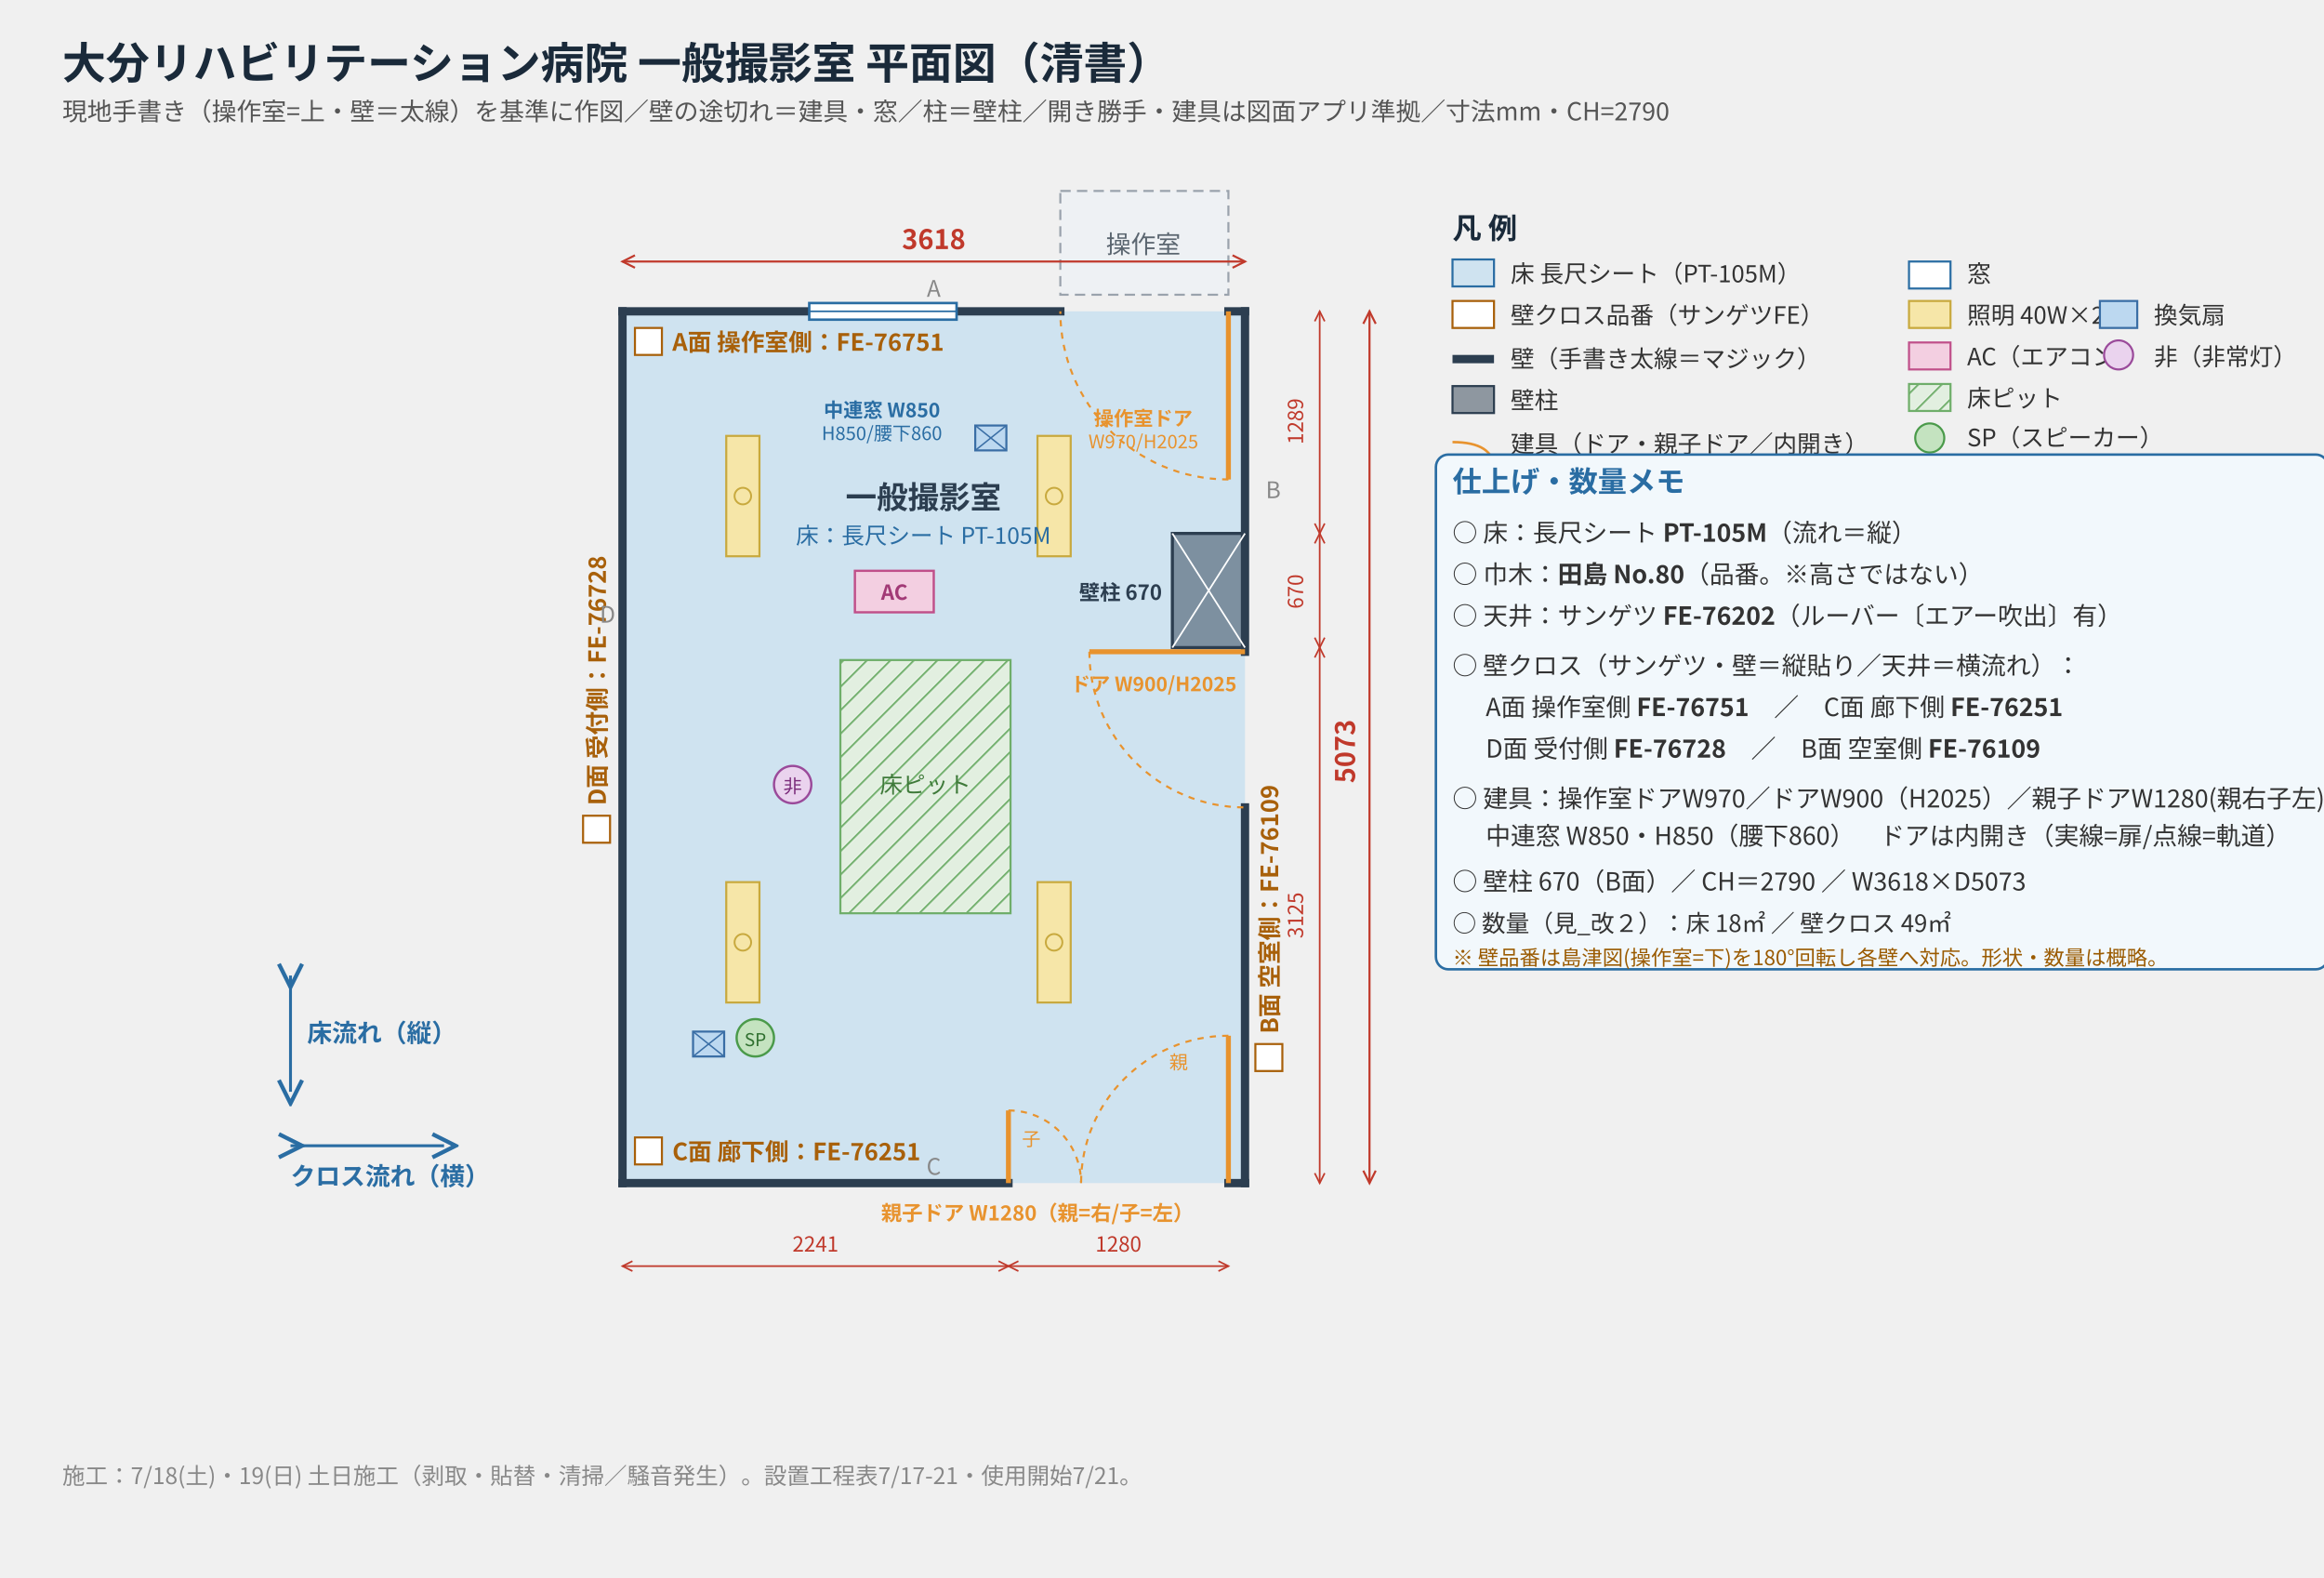
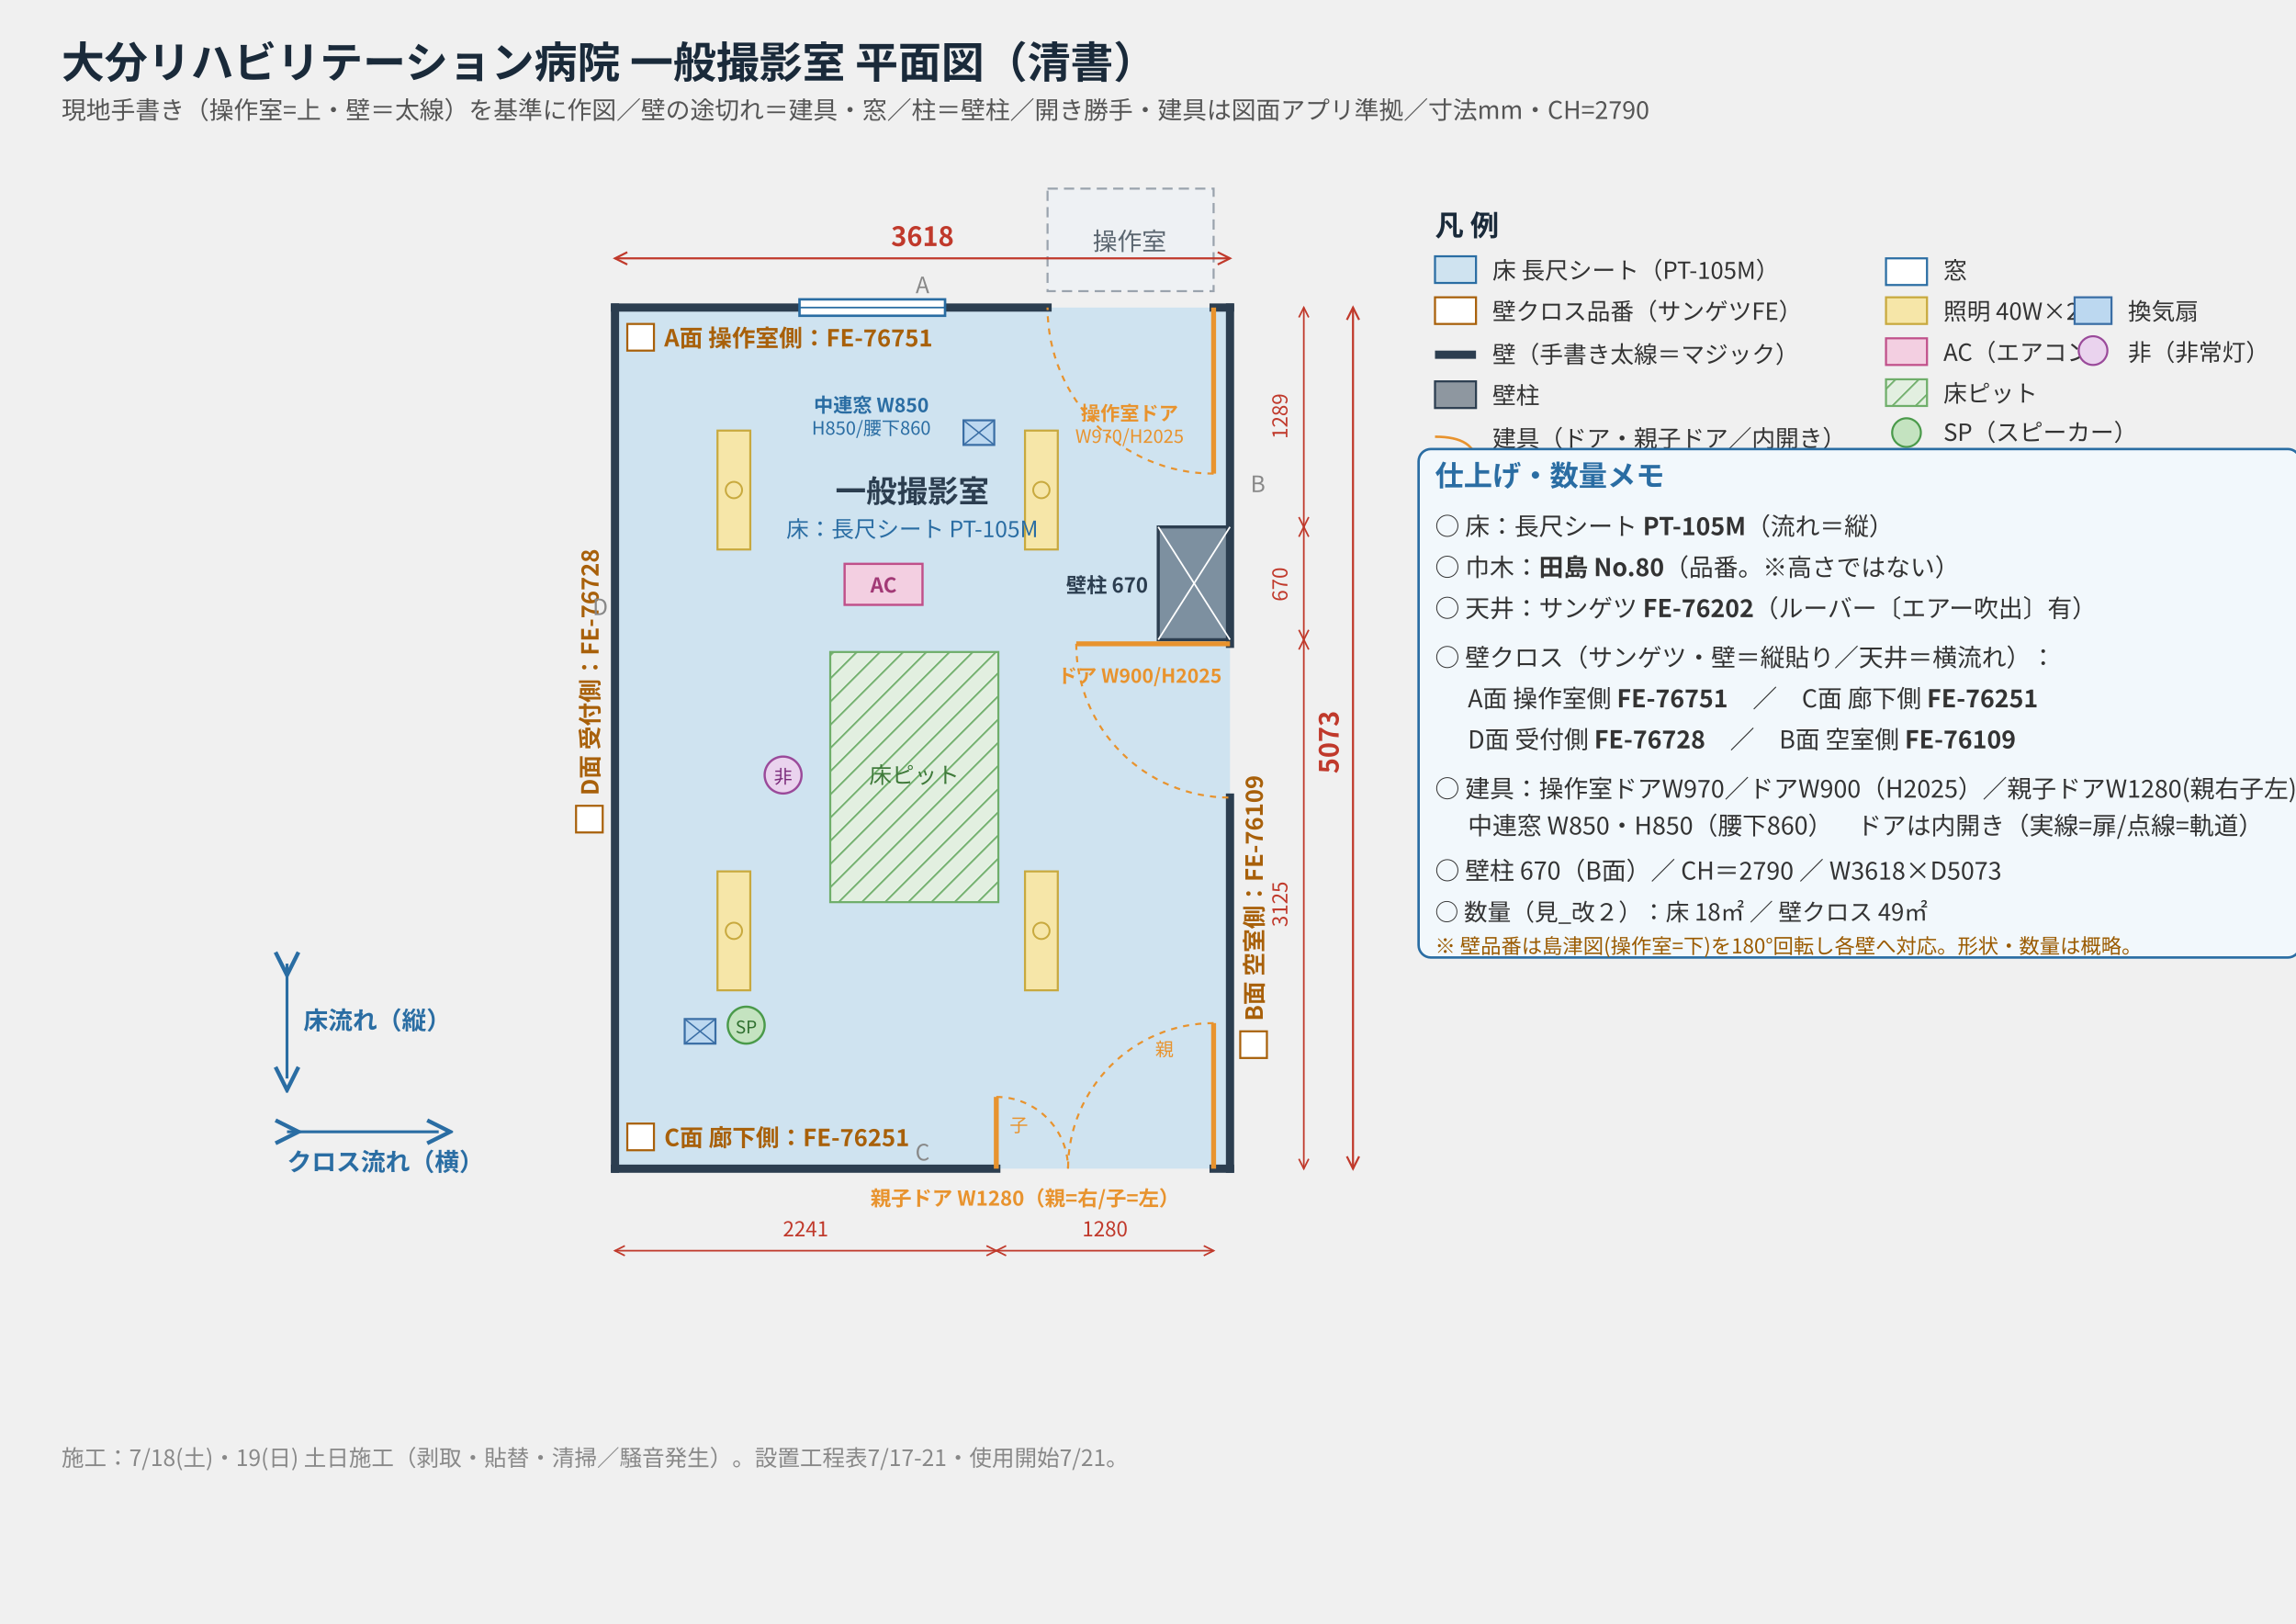
- <svg xmlns="http://www.w3.org/2000/svg" viewBox="0 0 1120 760" font-family="'Noto Sans CJK JP','Noto Sans JP','IPAGothic','Yu Gothic','Hiragino Kaku Gothic ProN','Meiryo',sans-serif">
+ <svg xmlns="http://www.w3.org/2000/svg" viewBox="0 0 1120 792" font-family="'Noto Sans CJK JP','Noto Sans JP','IPAGothic','Yu Gothic','Hiragino Kaku Gothic ProN','Meiryo',sans-serif">
  <defs>
    <marker id="dimS" markerWidth="10" markerHeight="10" refX="2" refY="5" orient="auto">
      <path d="M8,2 L2,5 L8,8" fill="none" stroke="#c0392b" stroke-width="1" />
    </marker>
    <marker id="dimE" markerWidth="10" markerHeight="10" refX="8" refY="5" orient="auto">
      <path d="M2,2 L8,5 L2,8" fill="none" stroke="#c0392b" stroke-width="1" />
    </marker>
    <marker id="ar" markerWidth="10" markerHeight="10" refX="5" refY="5" orient="auto">
      <path d="M1,1 L9,5 L1,9" fill="none" stroke="#2a6da3" stroke-width="1.4" />
    </marker>
    <pattern id="pit" width="8" height="8" patternUnits="userSpaceOnUse" patternTransform="rotate(45)">
      <rect width="8" height="8" fill="#dfe7ec" />
      <line x1="0" y1="0" x2="0" y2="8" stroke="#9bb3c2" stroke-width="1.4" />
    </pattern>
    <pattern id="pitg" width="8" height="8" patternUnits="userSpaceOnUse" patternTransform="rotate(45)">
      <rect width="8" height="8" fill="#e2efe0" />
      <line x1="0" y1="0" x2="0" y2="8" stroke="#6fae6a" stroke-width="1.6" />
    </pattern>
  </defs>
  <text x="30" y="38" font-size="21" font-weight="bold" fill="#1a2a3a">大分リハビリテーション病院 一般撮影室 平面図（清書）</text>
  <text x="30" y="58" font-size="12" fill="#555">現地手書き（操作室=上・壁＝太線）を基準に作図／壁の途切れ＝建具・窓／柱＝壁柱／開き勝手・建具は図面アプリ準拠／寸法mm・CH=2790</text>
  <rect x="511" y="92" width="81" height="50" fill="#eef1f4" stroke="#9aa3ad" stroke-width="1" stroke-dasharray="5 3" />
  <text x="551" y="122" font-size="12" fill="#5b6670" text-anchor="middle">操作室</text>
  <rect x="300" y="150" width="300" height="420" fill="#cfe3f0" />
  <g stroke="#2c3e50" stroke-width="4" fill="none" stroke-linecap="square">
    <line x1="300" y1="150" x2="390" y2="150" />
    <line x1="461" y1="150" x2="511" y2="150" />
    <line x1="592" y1="150" x2="600" y2="150" />
    <line x1="600" y1="150" x2="600" y2="314" />
    <line x1="600" y1="389" x2="600" y2="570" />
    <line x1="300" y1="570" x2="486" y2="570" />
    <line x1="592" y1="570" x2="600" y2="570" />
    <line x1="300" y1="150" x2="300" y2="570" />
  </g>
  <g>
    <rect x="565" y="257" width="35" height="55" fill="rgba(44,62,80,0.5)" stroke="#2c3e50" stroke-width="1.5" />
    <line x1="565" y1="257" x2="600" y2="312" stroke="#fff" stroke-width="0.8" />
    <line x1="600" y1="257" x2="565" y2="312" stroke="#fff" stroke-width="0.8" />
    <text x="560" y="289" font-size="10" fill="#2c3e50" text-anchor="end" font-weight="bold">壁柱 670</text>
  </g>
  <g>
    <rect x="390" y="146" width="71" height="8" fill="#fff" stroke="#2a6da3" stroke-width="1.2" />
    <line x1="390" y1="150" x2="461" y2="150" stroke="#2a6da3" stroke-width="0.8" />
    <text x="425" y="201" font-size="9.5" fill="#2a6da3" text-anchor="middle" font-weight="bold">中連窓 W850</text>
    <text x="425" y="212" font-size="9" fill="#2a6da3" text-anchor="middle">H850/腰下860</text>
  </g>
  <g stroke="#e8932e" fill="none">
    <line x1="592" y1="150" x2="592" y2="231" stroke-width="2.4" />
    <path d="M592,231 A81,81 0 0,1 511,150" stroke-width="1" stroke-dasharray="3 3" />
  </g>
  <text x="551" y="205" font-size="9.5" fill="#e8932e" text-anchor="middle" font-weight="bold">操作室ドア</text>
  <text x="551" y="216" font-size="9" fill="#e8932e" text-anchor="middle">W970/H2025</text>
  <g stroke="#e8932e" fill="none">
    <line x1="600" y1="314" x2="525" y2="314" stroke-width="2.4" />
    <path d="M525,314 A75,75 0 0,0 600,389" stroke-width="1" stroke-dasharray="3 3" />
  </g>
  <text x="556" y="333" font-size="9.5" fill="#e8932e" text-anchor="middle" font-weight="bold">ドア W900/H2025</text>
  <g stroke="#e8932e" fill="none">
    <line x1="592" y1="570" x2="592" y2="499" stroke-width="2.4" />
    <path d="M592,499 A71,71 0 0,0 521,570" stroke-width="1" stroke-dasharray="3 3" />
    <line x1="486" y1="570" x2="486" y2="535" stroke-width="2.4" />
    <path d="M486,535 A35,35 0 0,1 521,570" stroke-width="1" stroke-dasharray="3 3" />
  </g>
  <text x="568" y="515" font-size="9" fill="#e8932e" text-anchor="middle">親</text>
  <text x="497" y="552" font-size="9" fill="#e8932e" text-anchor="middle">子</text>
  <text x="500" y="588" font-size="10" fill="#e8932e" text-anchor="middle" font-weight="bold">親子ドア W1280（親=右/子=左）</text>
  <rect x="405" y="318" width="82" height="122" fill="url(#pitg)" stroke="#6fae6a" stroke-width="1" />
  <text x="446" y="382" font-size="11" fill="#3f7a3a" text-anchor="middle">床ピット</text>
  <g fill="#f6e6a8" stroke="#c8a93e" stroke-width="1">
    <rect x="350" y="210" width="16" height="58" />
    <rect x="500" y="210" width="16" height="58" />
    <rect x="350" y="425" width="16" height="58" />
    <rect x="500" y="425" width="16" height="58" />
  </g>
  <g fill="none" stroke="#c8a93e" stroke-width="0.9">
    <circle cx="358" cy="239" r="4" />
    <circle cx="508" cy="239" r="4" />
    <circle cx="358" cy="454" r="4" />
    <circle cx="508" cy="454" r="4" />
  </g>
  <rect x="412" y="275" width="38" height="20" fill="#f3cfe1" stroke="#c0508a" stroke-width="1.1" />
  <text x="431" y="289" font-size="10" fill="#a23a76" text-anchor="middle" font-weight="bold">AC</text>
  <circle cx="382" cy="378" r="9" fill="#ead3ee" stroke="#9a4a9a" stroke-width="1.1" />
  <text x="382" y="382" font-size="9" fill="#7a2a7a" text-anchor="middle">非</text>
  <circle cx="364" cy="500" r="9" fill="#c4e3c0" stroke="#4a9a4a" stroke-width="1.1" />
  <text x="364" y="504" font-size="8.5" fill="#2f6f2f" text-anchor="middle">SP</text>
  <g fill="#bcd8f0" stroke="#3a6ea5" stroke-width="1">
    <rect x="334" y="497" width="15" height="12" />
    <rect x="470" y="205" width="15" height="12" />
  </g>
  <g stroke="#3a6ea5" stroke-width="0.7">
    <line x1="334" y1="497" x2="349" y2="509" />
    <line x1="349" y1="497" x2="334" y2="509" />
    <line x1="470" y1="205" x2="485" y2="217" />
    <line x1="485" y1="205" x2="470" y2="217" />
  </g>
  <rect x="306" y="158" width="13" height="13" fill="#fff" stroke="#a8600a" />
  <text x="324" y="169" font-size="11.5" fill="#a8600a" font-weight="bold">A面 操作室側：FE-76751</text>
  <rect x="306" y="548" width="13" height="13" fill="#fff" stroke="#a8600a" />
  <text x="324" y="559" font-size="11.5" fill="#a8600a" font-weight="bold">C面 廊下側：FE-76251</text>
  <g transform="rotate(-90 288 360)">
    <rect x="242" y="353" width="13" height="13" fill="#fff" stroke="#a8600a" />
    <text x="260" y="364" font-size="11.5" fill="#a8600a" font-weight="bold">D面 受付側：FE-76728</text>
  </g>
  <g transform="rotate(-90 612 470)">
    <rect x="566" y="463" width="13" height="13" fill="#fff" stroke="#a8600a" />
    <text x="584" y="474" font-size="11.5" fill="#a8600a" font-weight="bold">B面 空室側：FE-76109</text>
  </g>
  <text x="445" y="245" font-size="15" fill="#2c3e50" text-anchor="middle" font-weight="bold">一般撮影室</text>
  <text x="445" y="262" font-size="11" fill="#2a6da3" text-anchor="middle">床：長尺シート PT-105M</text>
  <line x1="300" y1="126" x2="600" y2="126" stroke="#c0392b" stroke-width="1" marker-start="url(#dimS)" marker-end="url(#dimE)" />
  <text x="450" y="120" font-size="13" fill="#c0392b" text-anchor="middle" font-weight="bold">3618</text>
  <line x1="660" y1="150" x2="660" y2="570" stroke="#c0392b" stroke-width="1" marker-start="url(#dimS)" marker-end="url(#dimE)" />
  <text x="653" y="362" font-size="13" fill="#c0392b" text-anchor="middle" font-weight="bold" transform="rotate(-90 653 362)">5073</text>
  <line x1="636" y1="150" x2="636" y2="257" stroke="#c0392b" stroke-width="0.8" marker-start="url(#dimS)" marker-end="url(#dimE)" />
  <text x="628" y="203" font-size="10" fill="#c0392b" text-anchor="middle" transform="rotate(-90 628 203)">1289</text>
  <line x1="636" y1="257" x2="636" y2="312" stroke="#c0392b" stroke-width="0.8" marker-start="url(#dimS)" marker-end="url(#dimE)" />
  <text x="628" y="285" font-size="10" fill="#c0392b" text-anchor="middle" transform="rotate(-90 628 285)">670</text>
  <line x1="636" y1="312" x2="636" y2="570" stroke="#c0392b" stroke-width="0.8" marker-start="url(#dimS)" marker-end="url(#dimE)" />
  <text x="628" y="441" font-size="10" fill="#c0392b" text-anchor="middle" transform="rotate(-90 628 441)">3125</text>
  <line x1="300" y1="610" x2="486" y2="610" stroke="#c0392b" stroke-width="0.8" marker-start="url(#dimS)" marker-end="url(#dimE)" />
  <text x="393" y="603" font-size="10" fill="#c0392b" text-anchor="middle">2241</text>
  <line x1="486" y1="610" x2="592" y2="610" stroke="#c0392b" stroke-width="0.8" marker-start="url(#dimS)" marker-end="url(#dimE)" />
  <text x="539" y="603" font-size="10" fill="#c0392b" text-anchor="middle">1280</text>
  <text x="450" y="143" font-size="11" fill="#888" text-anchor="middle">A</text>
  <text x="610" y="240" font-size="11" fill="#888">B</text>
  <text x="450" y="566" font-size="11" fill="#888" text-anchor="middle">C</text>
  <text x="289" y="300" font-size="11" fill="#888">D</text>
  <g transform="translate(140,470)">
    <line x1="0" y1="0" x2="0" y2="56" stroke="#2a6da3" stroke-width="1.4" marker-start="url(#ar)" marker-end="url(#ar)" />
    <text x="8" y="32" font-size="12" fill="#2a6da3" font-weight="bold">床流れ（縦）</text>
    <line x1="0" y1="82" x2="74" y2="82" stroke="#2a6da3" stroke-width="1.4" marker-start="url(#ar)" marker-end="url(#ar)" />
    <text x="0" y="101" font-size="12" fill="#2a6da3" font-weight="bold">クロス流れ（横）</text>
  </g>
  <g transform="translate(700,115)">
    <text x="0" y="0" font-size="14" font-weight="bold" fill="#1a2a3a">凡 例</text>
    <rect x="0" y="10" width="20" height="13" fill="#cfe3f0" stroke="#2a6da3" />
    <text x="28" y="21" font-size="11.5" fill="#333">床 長尺シート（PT-105M）</text>
    <rect x="0" y="30" width="20" height="13" fill="#fff" stroke="#a8600a" />
    <text x="28" y="41" font-size="11.5" fill="#333">壁クロス品番（サンゲツFE）</text>
    <line x1="0" y1="58" x2="20" y2="58" stroke="#2c3e50" stroke-width="4" />
    <text x="28" y="62" font-size="11.5" fill="#333">壁（手書き太線＝マジック）</text>
    <rect x="0" y="71" width="20" height="13" fill="rgba(44,62,80,0.5)" stroke="#2c3e50" />
    <text x="28" y="82" font-size="11.5" fill="#333">壁柱</text>
    <path d="M0,98 q20,0 20,13" fill="none" stroke="#e8932e" stroke-width="1.2" />
    <text x="28" y="103" font-size="11.5" fill="#333">建具（ドア・親子ドア／内開き）</text>
    <rect x="220" y="11" width="20" height="13" fill="#fff" stroke="#2a6da3" />
    <text x="248" y="21" font-size="11.5" fill="#333">窓</text>
    <rect x="220" y="30" width="20" height="13" fill="#f6e6a8" stroke="#c8a93e" />
    <text x="248" y="41" font-size="11.5" fill="#333">照明 40W×2</text>
    <rect x="220" y="50" width="20" height="13" fill="#f3cfe1" stroke="#c0508a" />
    <text x="248" y="61" font-size="11.5" fill="#333">AC（エアコン）</text>
    <rect x="220" y="70" width="20" height="13" fill="url(#pitg)" stroke="#6fae6a" />
    <text x="248" y="81" font-size="11.5" fill="#333">床ピット</text>
    <circle cx="230" cy="96" r="7" fill="#c4e3c0" stroke="#4a9a4a" />
    <text x="248" y="100" font-size="11.5" fill="#333">SP（スピーカー）</text>
    <rect x="312" y="30" width="18" height="13" fill="#bcd8f0" stroke="#3a6ea5" />
    <text x="338" y="41" font-size="11.5" fill="#333">換気扇</text>
    <circle cx="321" cy="56" r="7" fill="#ead3ee" stroke="#9a4a9a" />
    <text x="338" y="61" font-size="11.5" fill="#333">非（非常灯）</text>
  </g>
  <g transform="translate(700,235)">
    <rect x="-8" y="-16" width="430" height="248" fill="#f2f8fc" stroke="#2a6da3" stroke-width="1.2" rx="6" />
    <text x="0" y="2" font-size="14" font-weight="bold" fill="#2a6da3">仕上げ・数量メモ</text>
    <text x="0" y="26" font-size="12" fill="#333">○ 床：長尺シート <tspan font-weight="bold">PT-105M</tspan>（流れ＝縦）</text>
    <text x="0" y="46" font-size="12" fill="#333">○ 巾木：<tspan font-weight="bold">田島 No.80</tspan>（品番。※高さではない）</text>
    <text x="0" y="66" font-size="12" fill="#333">○ 天井：サンゲツ <tspan font-weight="bold">FE-76202</tspan>（ルーバー〔エアー吹出〕有）</text>
    <text x="0" y="90" font-size="12" fill="#333">○ 壁クロス（サンゲツ・壁＝縦貼り／天井＝横流れ）：</text>
    <text x="16" y="110" font-size="12" fill="#333">A面 操作室側 <tspan font-weight="bold">FE-76751</tspan>　／　C面 廊下側 <tspan font-weight="bold">FE-76251</tspan>
    </text>
    <text x="16" y="130" font-size="12" fill="#333">D面 受付側 <tspan font-weight="bold">FE-76728</tspan>　／　B面 空室側 <tspan font-weight="bold">FE-76109</tspan>
    </text>
    <text x="0" y="154" font-size="12" fill="#333">○ 建具：操作室ドアW970／ドアW900（H2025）／親子ドアW1280(親右子左)</text>
    <text x="16" y="172" font-size="12" fill="#333">中連窓 W850・H850（腰下860）　ドアは内開き（実線=扉/点線=軌道）</text>
    <text x="0" y="194" font-size="12" fill="#333">○ 壁柱 670（B面）／ CH＝2790 ／ W3618×D5073</text>
    <text x="0" y="214" font-size="11.5" fill="#333">○ 数量（見_改２）：床 18㎡ ／ 壁クロス 49㎡</text>
    <text x="0" y="230" font-size="10" fill="#9a5a00">※ 壁品番は島津図(操作室=下)を180°回転し各壁へ対応。形状・数量は概略。</text>
  </g>
  <text x="30" y="715" font-size="11" fill="#888">施工：7/18(土)・19(日) 土日施工（剥取・貼替・清掃／騒音発生）。設置工程表7/17-21・使用開始7/21。</text>
</svg>
